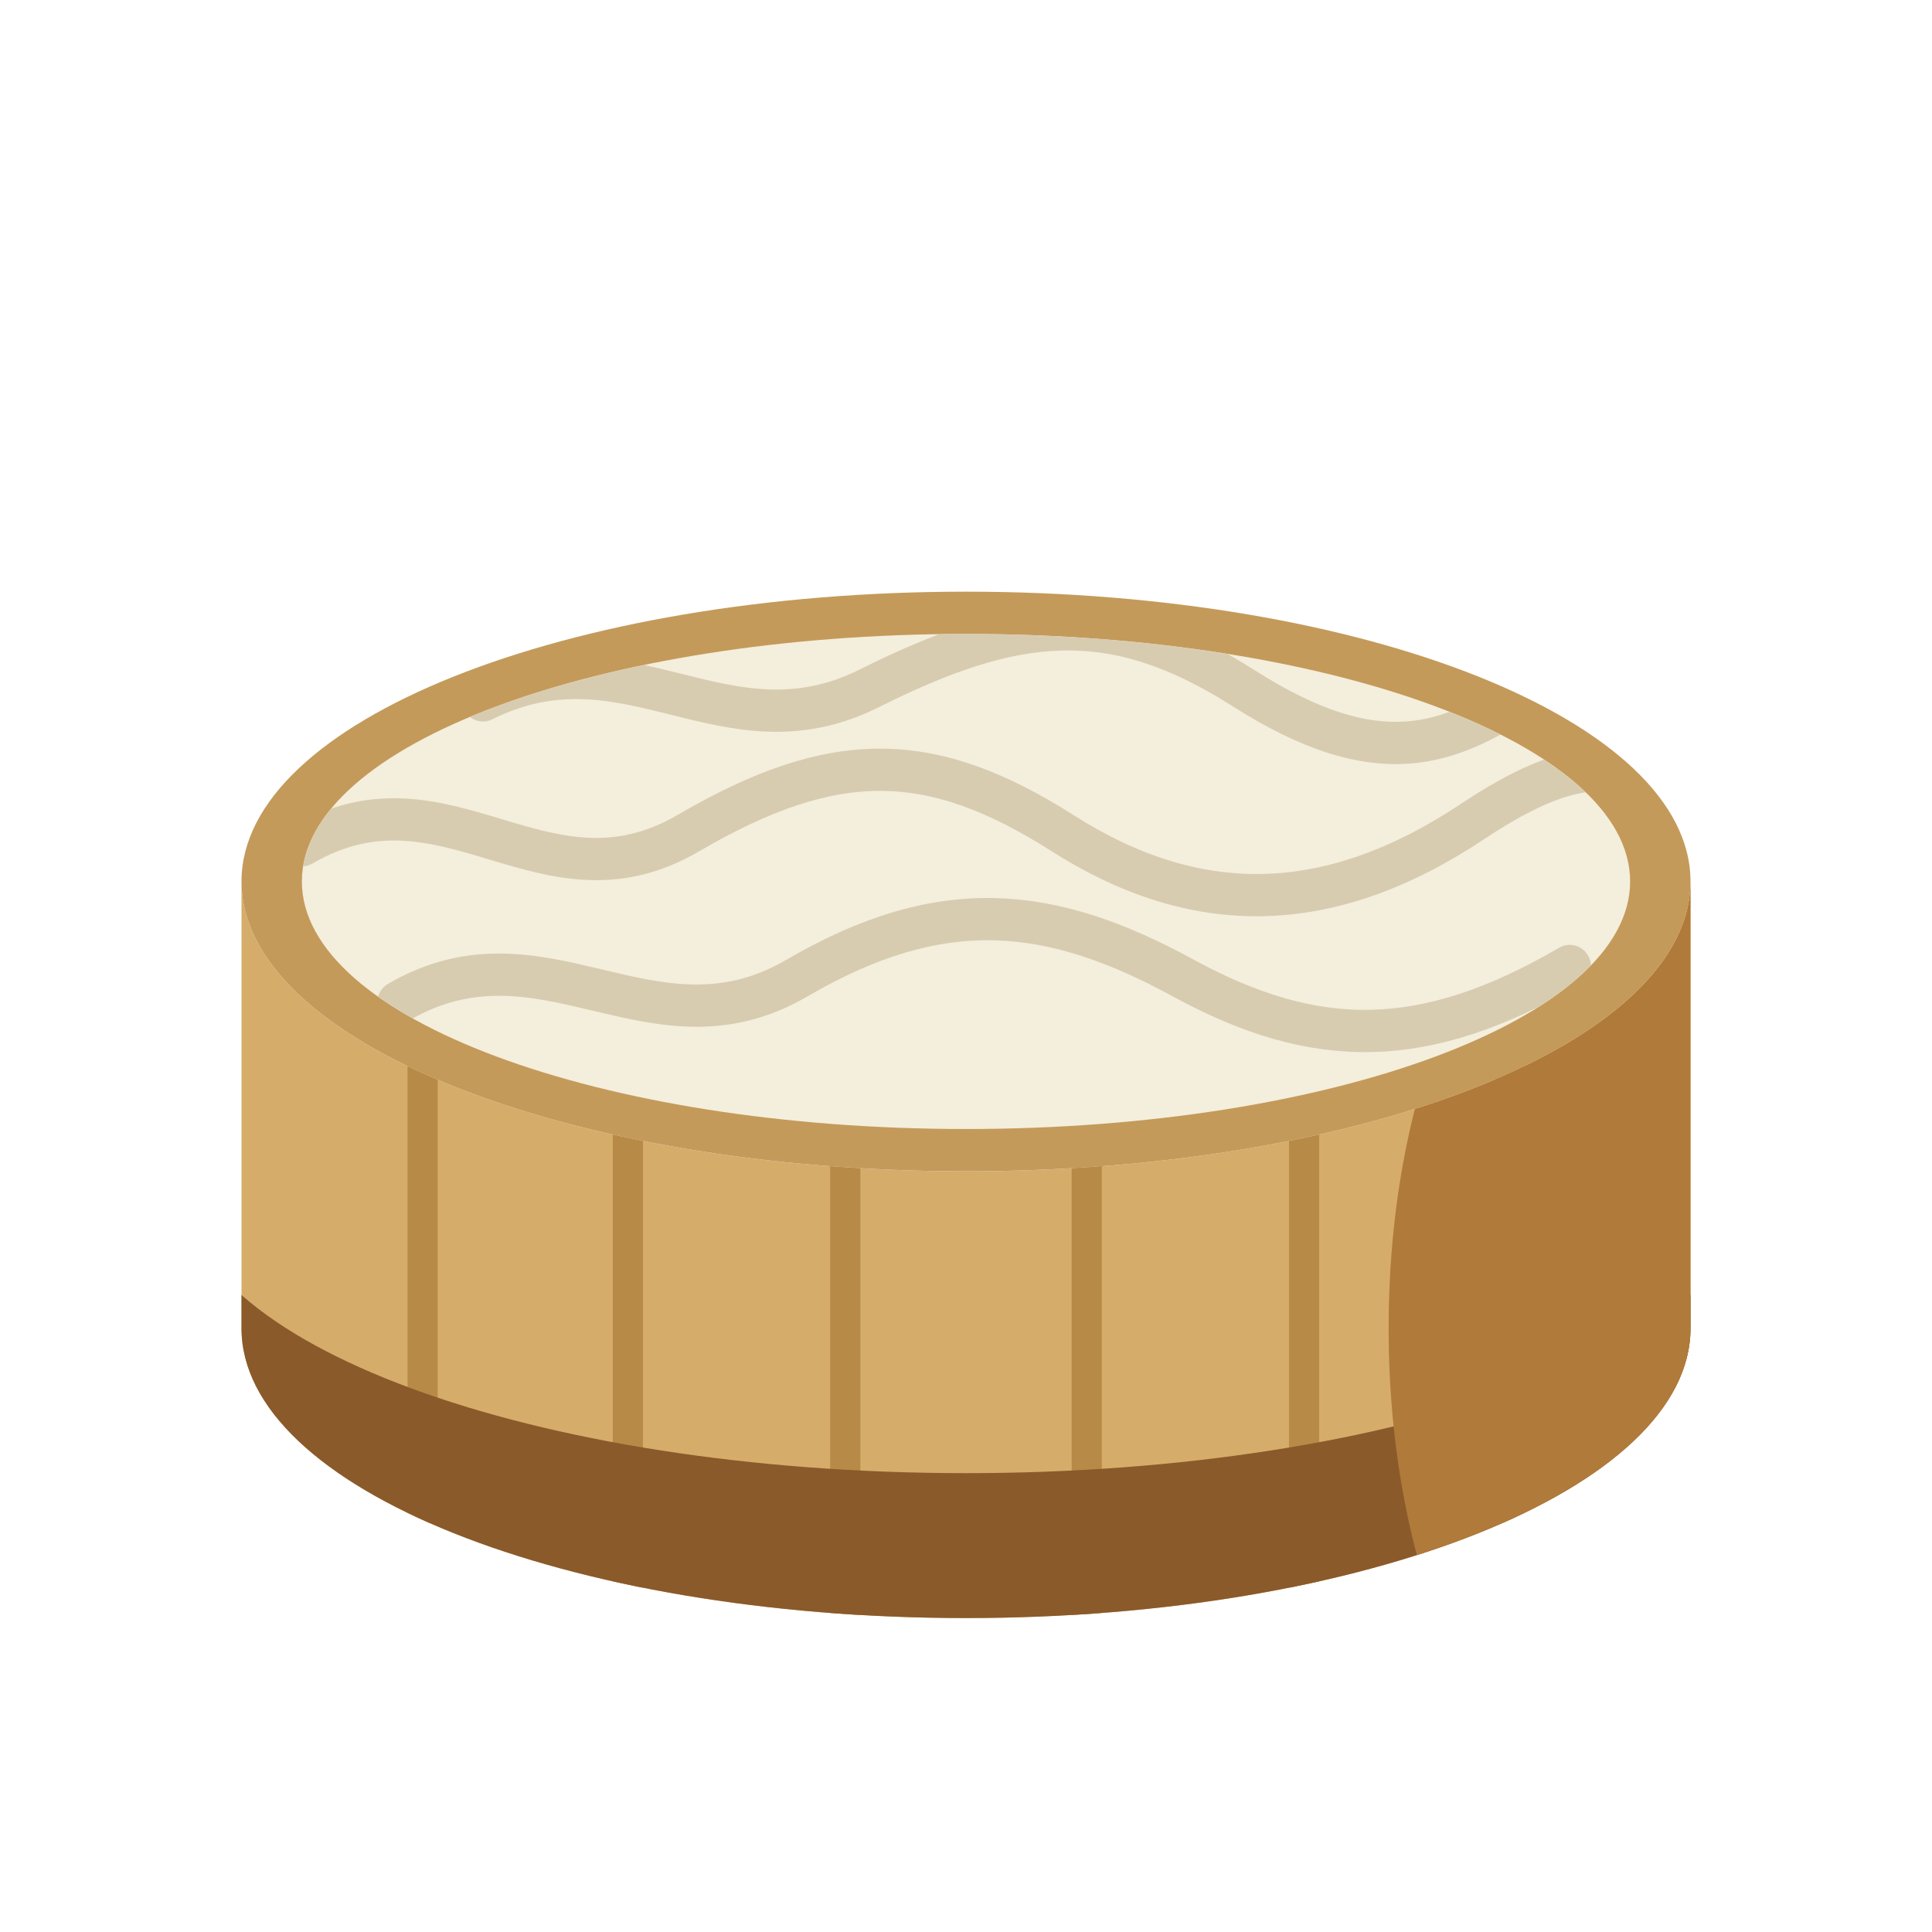
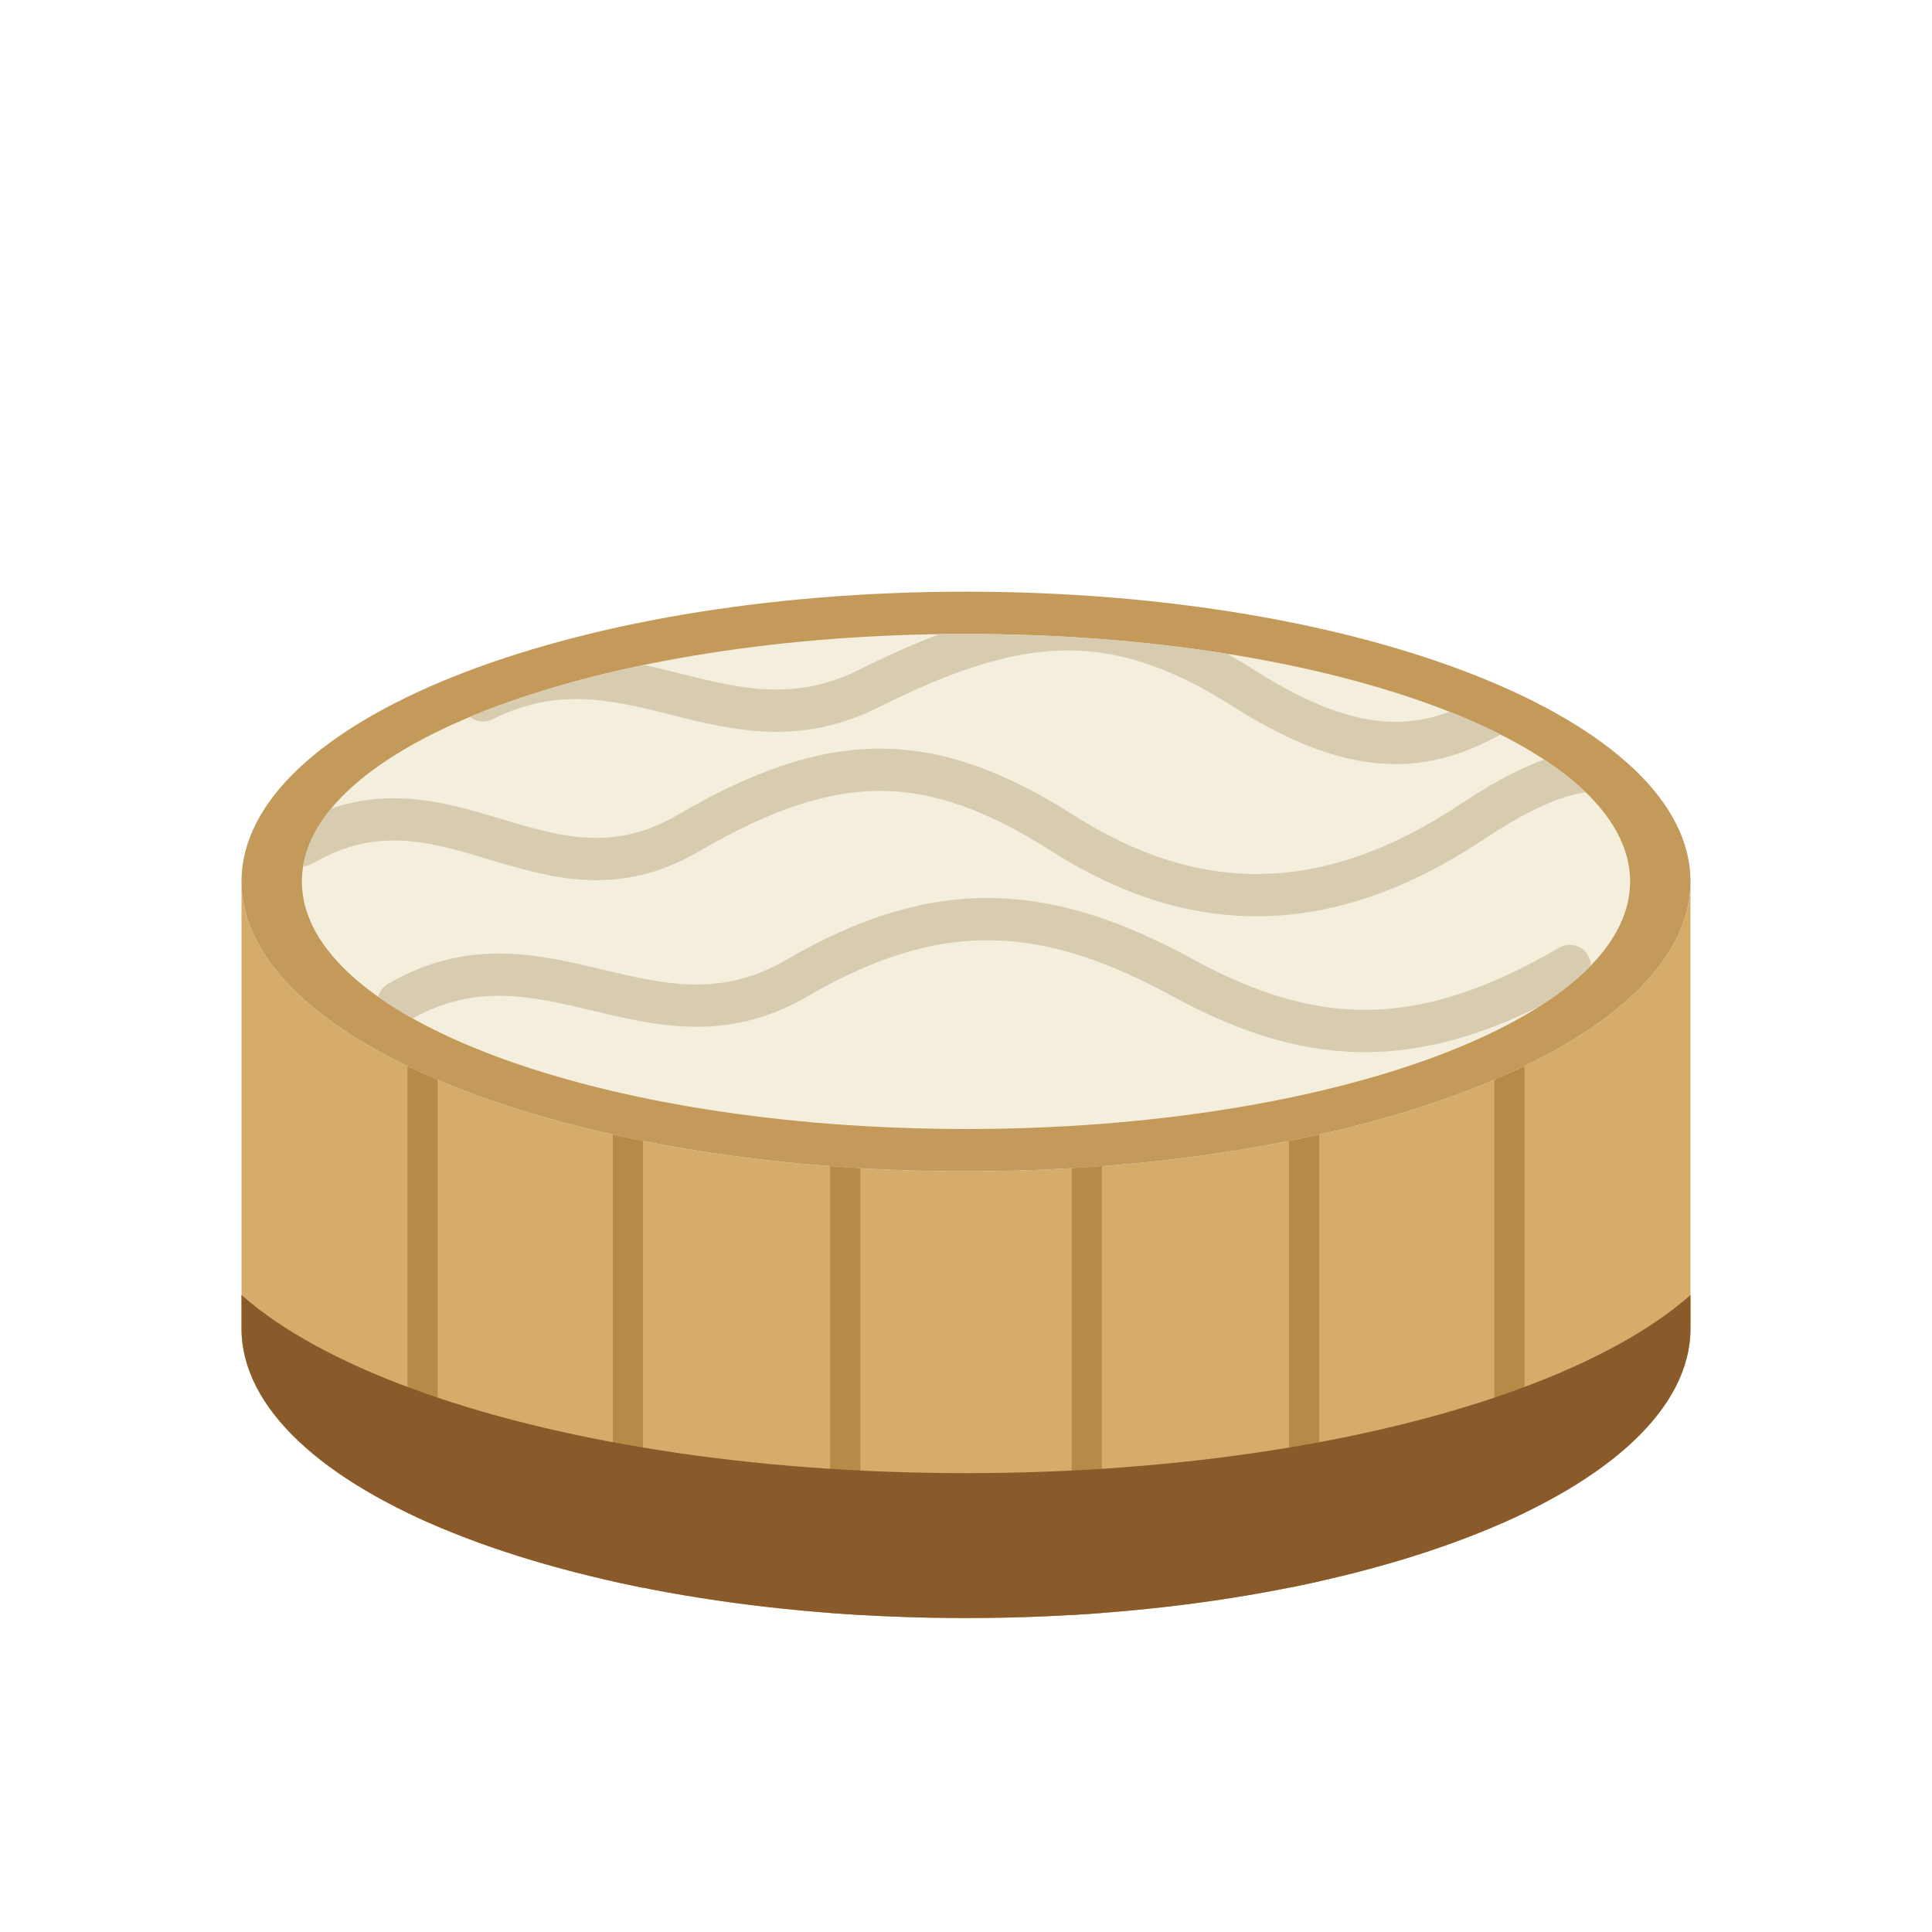
<svg xmlns="http://www.w3.org/2000/svg" viewBox="0 0 32 32">
  <path fill="#d6ac6a" d="M4 14.6a12 4.8 0 0 0 24 0v7.4a12 4.8 0 0 1 -24 0z" />
-   <clipPath id="k86">
+   <clipPath id="k94">
    <path d="M4 14.6a12 4.8 0 0 0 24 0v7.4a12 4.8 0 0 1 -24 0z" />
  </clipPath>
-   <g clip-path="url(#k86)">
+   <g clip-path="url(#k94)">
    <path fill="none" stroke="#b88a48" stroke-linecap="round" stroke-linejoin="round" stroke-width="0.5" d="M7 17v8M10.4 18.6v8M14 19.2v8M18 19.2v8M21.6 18.6v8M25 17v8" />
    <path fill="#8a5a2a" d="M3 19.6A13 4.8 0 0 0 29 19.6V22.2A13 4.8 0 0 1 3 22.2z" />
-     <ellipse cx="27" cy="22" rx="4" ry="8" fill="#b07a3a" />
  </g>
  <path fill="#c49a5a" d="M4 14.6a12 4.8 0 1 0 24 0a12 4.8 0 1 0 -24 0z" />
  <ellipse cx="16" cy="14.6" rx="11" ry="4.1" fill="#f4eedc" />
-   <clipPath id="k87">
+   <clipPath id="k95">
    <path d="M5 14.6a11 4.1 0 1 0 22 0a11 4.1 0 1 0 -22 0z" />
  </clipPath>
-   <g clip-path="url(#k87)">
+   <g clip-path="url(#k95)">
    <path fill="none" stroke="#d8ccb0" stroke-linecap="round" stroke-linejoin="round" stroke-width="0.7" d="M5 14C7.4 12.6 9 15.2 11.4 13.8S15.4 12.4 17.6 13.8S22 15.2 24.4 13.6S27.4 13 28 14M6.6 16.6C9 15.2 10.8 17.6 13.2 16.2S17.4 15 19.6 16.2S23.6 17.4 26 16M8 11.6C10.4 10.4 12 12.6 14.4 11.4S18.4 10 20.6 11.4S24 12.4 25.4 11.4" />
  </g>
</svg>
